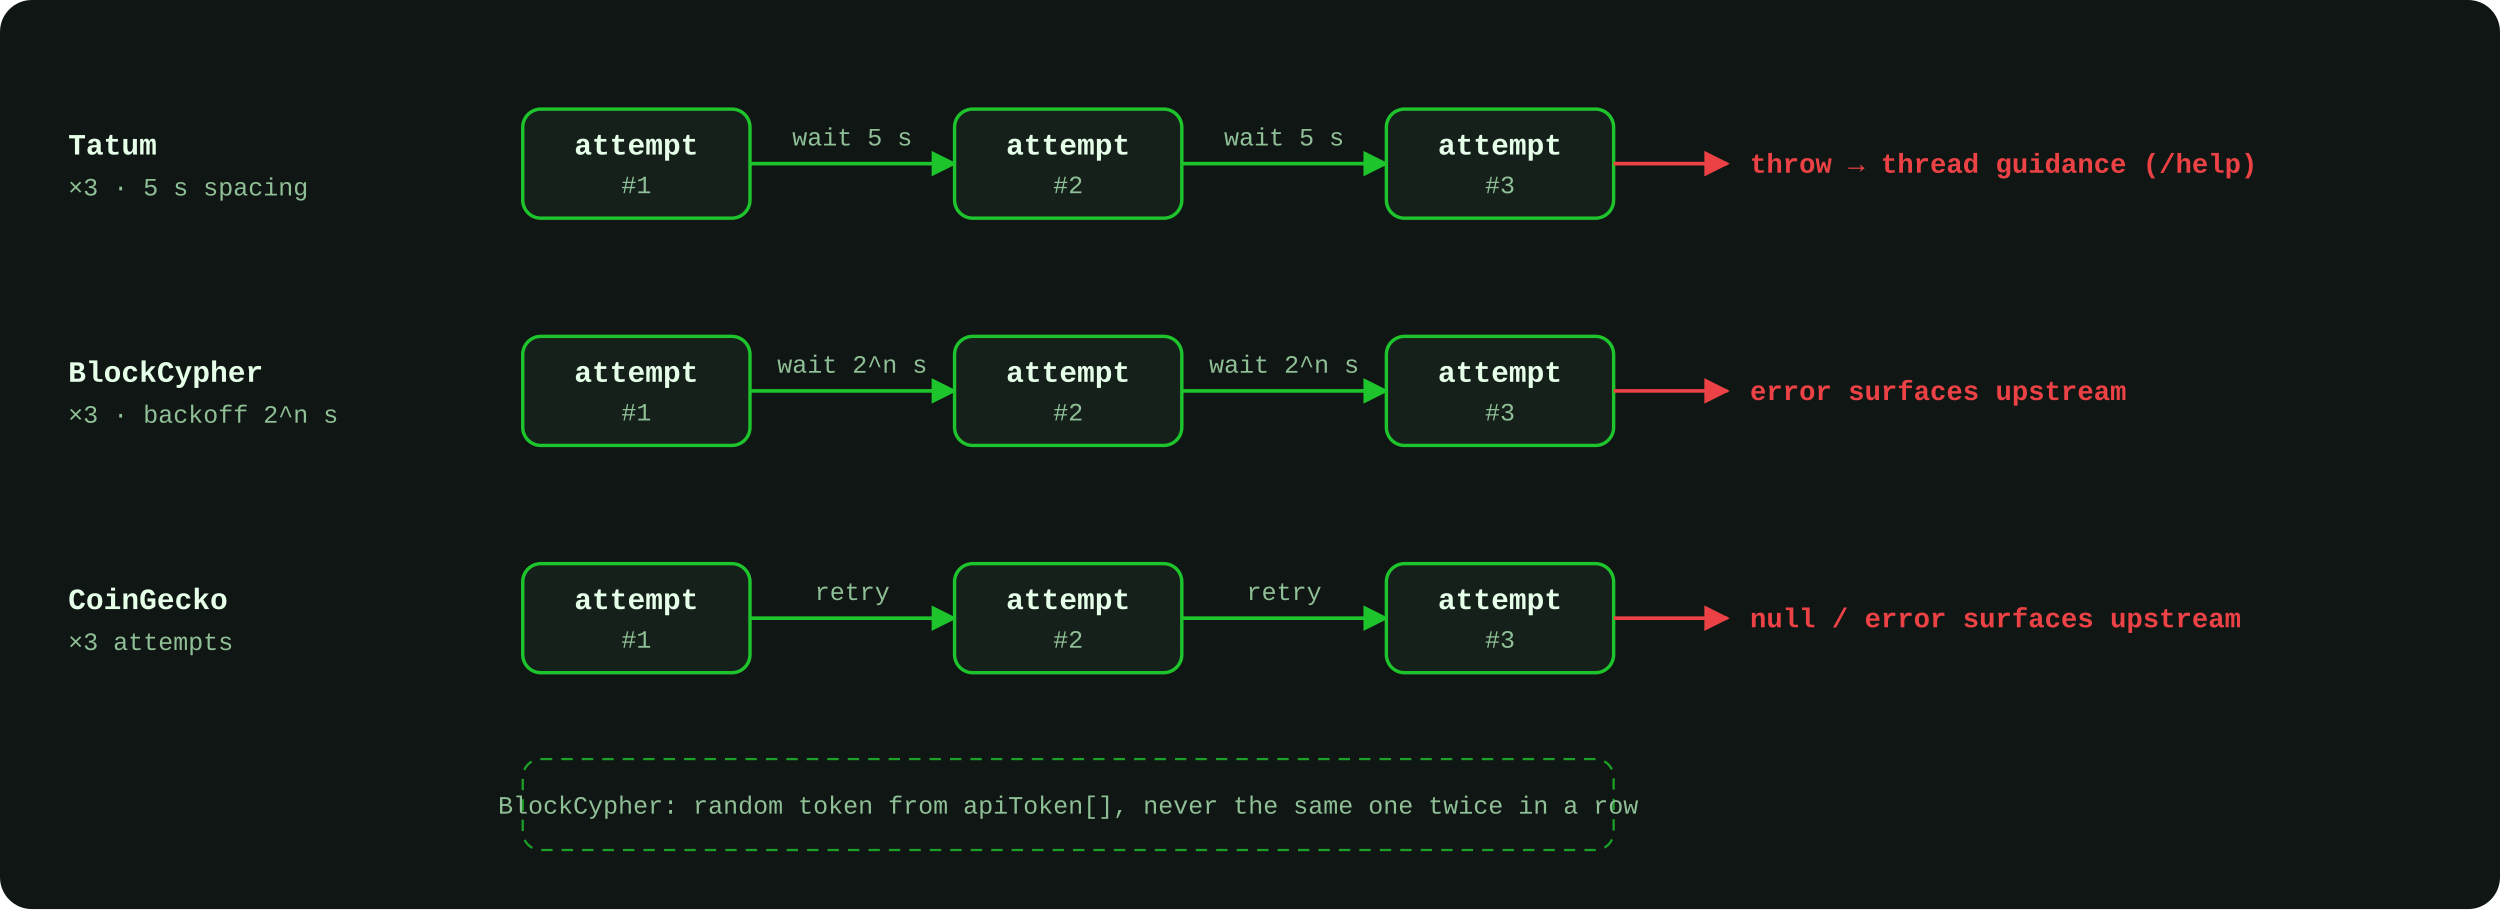
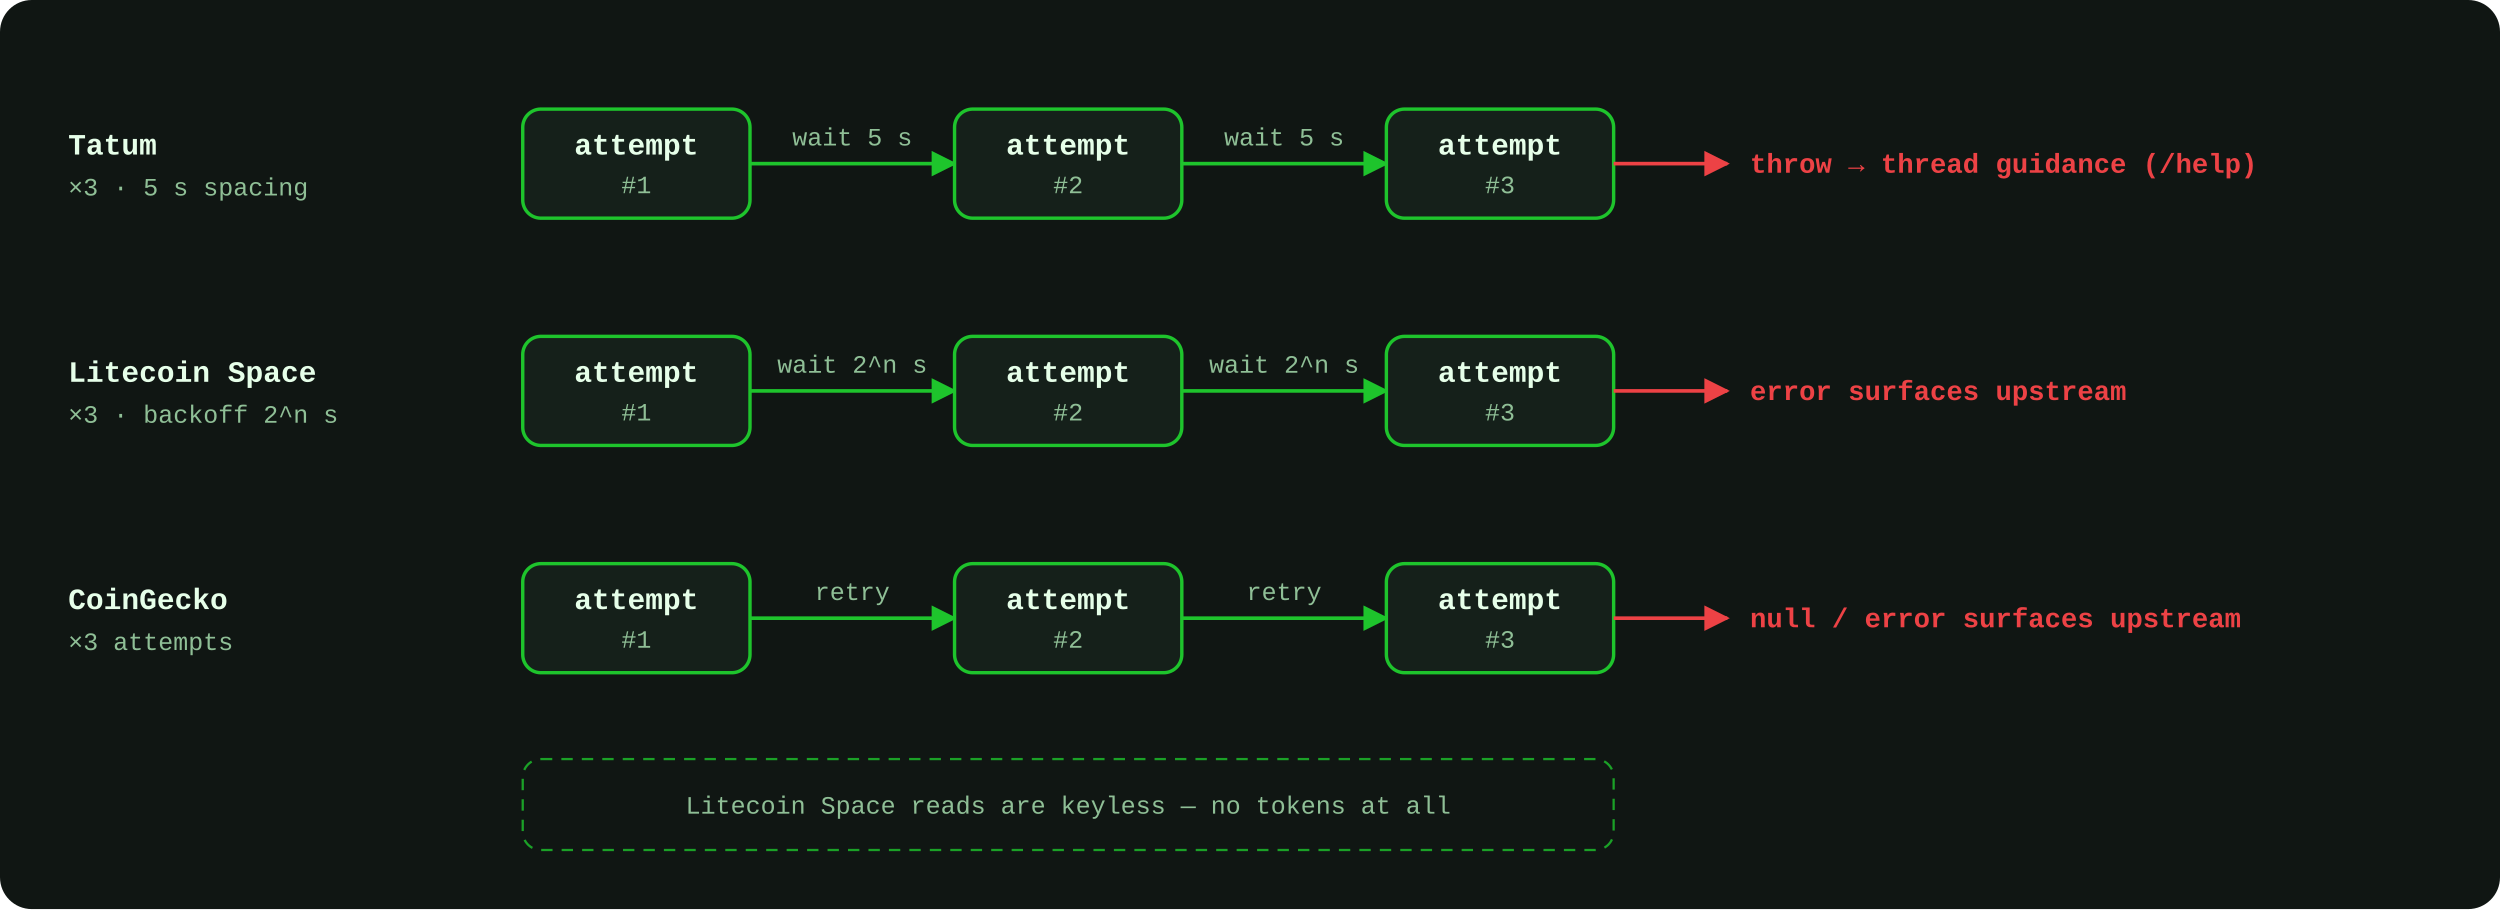
<svg xmlns="http://www.w3.org/2000/svg" viewBox="0 0 1100 400" width="1100" height="400" role="img" aria-labelledby="t d">
  <defs>
    <linearGradient id="g" x1="0" y1="0" x2="1" y2="1">
      <stop offset="0" stop-color="#1ec42c" />
      <stop offset="1" stop-color="#00b300" />
    </linearGradient>
    <marker id="a" viewBox="0 0 10 10" refX="9" refY="5" markerWidth="7" markerHeight="7" orient="auto">
      <path d="M0 0L10 5L0 10z" fill="#1ec42c" />
    </marker>
    <marker id="ar" viewBox="0 0 10 10" refX="9" refY="5" markerWidth="7" markerHeight="7" orient="auto">
      <path d="M0 0L10 5L0 10z" fill="#ED4245" />
    </marker>
  </defs>
  <style>
text{font-family:ui-monospace,SFMono-Regular,Menlo,Consolas,'Liberation Mono',monospace;fill:#e6ffe9;font-size:12px}
.m{fill:#8fbf96;font-size:11px}
.h{font-size:13px;font-weight:700}
.big{font-size:15px;font-weight:700}
.gt{fill:#1ec42c;font-weight:700}
.rt{fill:#ED4245;font-weight:700}
.dk{fill:#04130a;font-weight:700}
.bx{fill:#15201a;stroke:#1ec42c;stroke-width:1.5}
.gx{fill:url(#g)}
.rx{fill:#2a1416;stroke:#ED4245;stroke-width:1.5}
.ln{stroke:#1ec42c;stroke-width:1.6;fill:none}
.lr{stroke:#ED4245;stroke-width:1.6;fill:none}
.ds{stroke:#1ec42c;stroke-width:1;stroke-dasharray:4 4;fill:none;opacity:.55}
.pn{fill:#101613;stroke:#1ec42c;stroke-width:1;stroke-dasharray:5 4;opacity:.8}
</style>
  <rect width="1100" height="400" rx="14" fill="#101613" />
  <text x="30" y="68" class="h" text-anchor="start">Tatum</text>
  <text x="30" y="86" class="m" text-anchor="start">×3 · 5 s spacing</text>
  <rect x="230" y="48" width="100" height="48" rx="8" class="bx" />
  <text x="280" y="68" class="h" text-anchor="middle">attempt</text>
  <text x="280" y="85" class="m" text-anchor="middle">#1</text>
  <path d="M330 72H420" class="ln" marker-end="url(#a)" />
  <text x="375" y="64" class="m" text-anchor="middle">wait 5 s</text>
  <rect x="420" y="48" width="100" height="48" rx="8" class="bx" />
  <text x="470" y="68" class="h" text-anchor="middle">attempt</text>
  <text x="470" y="85" class="m" text-anchor="middle">#2</text>
  <path d="M520 72H610" class="ln" marker-end="url(#a)" />
  <text x="565" y="64" class="m" text-anchor="middle">wait 5 s</text>
  <rect x="610" y="48" width="100" height="48" rx="8" class="bx" />
  <text x="660" y="68" class="h" text-anchor="middle">attempt</text>
  <text x="660" y="85" class="m" text-anchor="middle">#3</text>
  <path d="M710 72H760" class="lr" marker-end="url(#ar)" />
  <text x="770" y="76" class="rt" text-anchor="start">throw → thread guidance (/help)</text>
-   <text x="30" y="168" class="h" text-anchor="start">BlockCypher</text>
+   <text x="30" y="168" class="h" text-anchor="start">Litecoin Space</text>
  <text x="30" y="186" class="m" text-anchor="start">×3 · backoff 2^n s</text>
  <rect x="230" y="148" width="100" height="48" rx="8" class="bx" />
  <text x="280" y="168" class="h" text-anchor="middle">attempt</text>
  <text x="280" y="185" class="m" text-anchor="middle">#1</text>
  <path d="M330 172H420" class="ln" marker-end="url(#a)" />
  <text x="375" y="164" class="m" text-anchor="middle">wait 2^n s</text>
  <rect x="420" y="148" width="100" height="48" rx="8" class="bx" />
  <text x="470" y="168" class="h" text-anchor="middle">attempt</text>
  <text x="470" y="185" class="m" text-anchor="middle">#2</text>
  <path d="M520 172H610" class="ln" marker-end="url(#a)" />
  <text x="565" y="164" class="m" text-anchor="middle">wait 2^n s</text>
  <rect x="610" y="148" width="100" height="48" rx="8" class="bx" />
  <text x="660" y="168" class="h" text-anchor="middle">attempt</text>
  <text x="660" y="185" class="m" text-anchor="middle">#3</text>
  <path d="M710 172H760" class="lr" marker-end="url(#ar)" />
  <text x="770" y="176" class="rt" text-anchor="start">error surfaces upstream</text>
  <text x="30" y="268" class="h" text-anchor="start">CoinGecko</text>
  <text x="30" y="286" class="m" text-anchor="start">×3 attempts</text>
  <rect x="230" y="248" width="100" height="48" rx="8" class="bx" />
  <text x="280" y="268" class="h" text-anchor="middle">attempt</text>
  <text x="280" y="285" class="m" text-anchor="middle">#1</text>
  <path d="M330 272H420" class="ln" marker-end="url(#a)" />
  <text x="375" y="264" class="m" text-anchor="middle">retry</text>
  <rect x="420" y="248" width="100" height="48" rx="8" class="bx" />
  <text x="470" y="268" class="h" text-anchor="middle">attempt</text>
  <text x="470" y="285" class="m" text-anchor="middle">#2</text>
  <path d="M520 272H610" class="ln" marker-end="url(#a)" />
  <text x="565" y="264" class="m" text-anchor="middle">retry</text>
  <rect x="610" y="248" width="100" height="48" rx="8" class="bx" />
  <text x="660" y="268" class="h" text-anchor="middle">attempt</text>
  <text x="660" y="285" class="m" text-anchor="middle">#3</text>
  <path d="M710 272H760" class="lr" marker-end="url(#ar)" />
  <text x="770" y="276" class="rt" text-anchor="start">null / error surfaces upstream</text>
  <rect x="230" y="334" width="480" height="40" rx="8" class="pn" />
-   <text x="470" y="358" class="m" text-anchor="middle">BlockCypher: random token from apiToken[], never the same one twice in a row</text>
+   <text x="470" y="358" class="m" text-anchor="middle">Litecoin Space reads are keyless — no tokens at all</text>
</svg>
